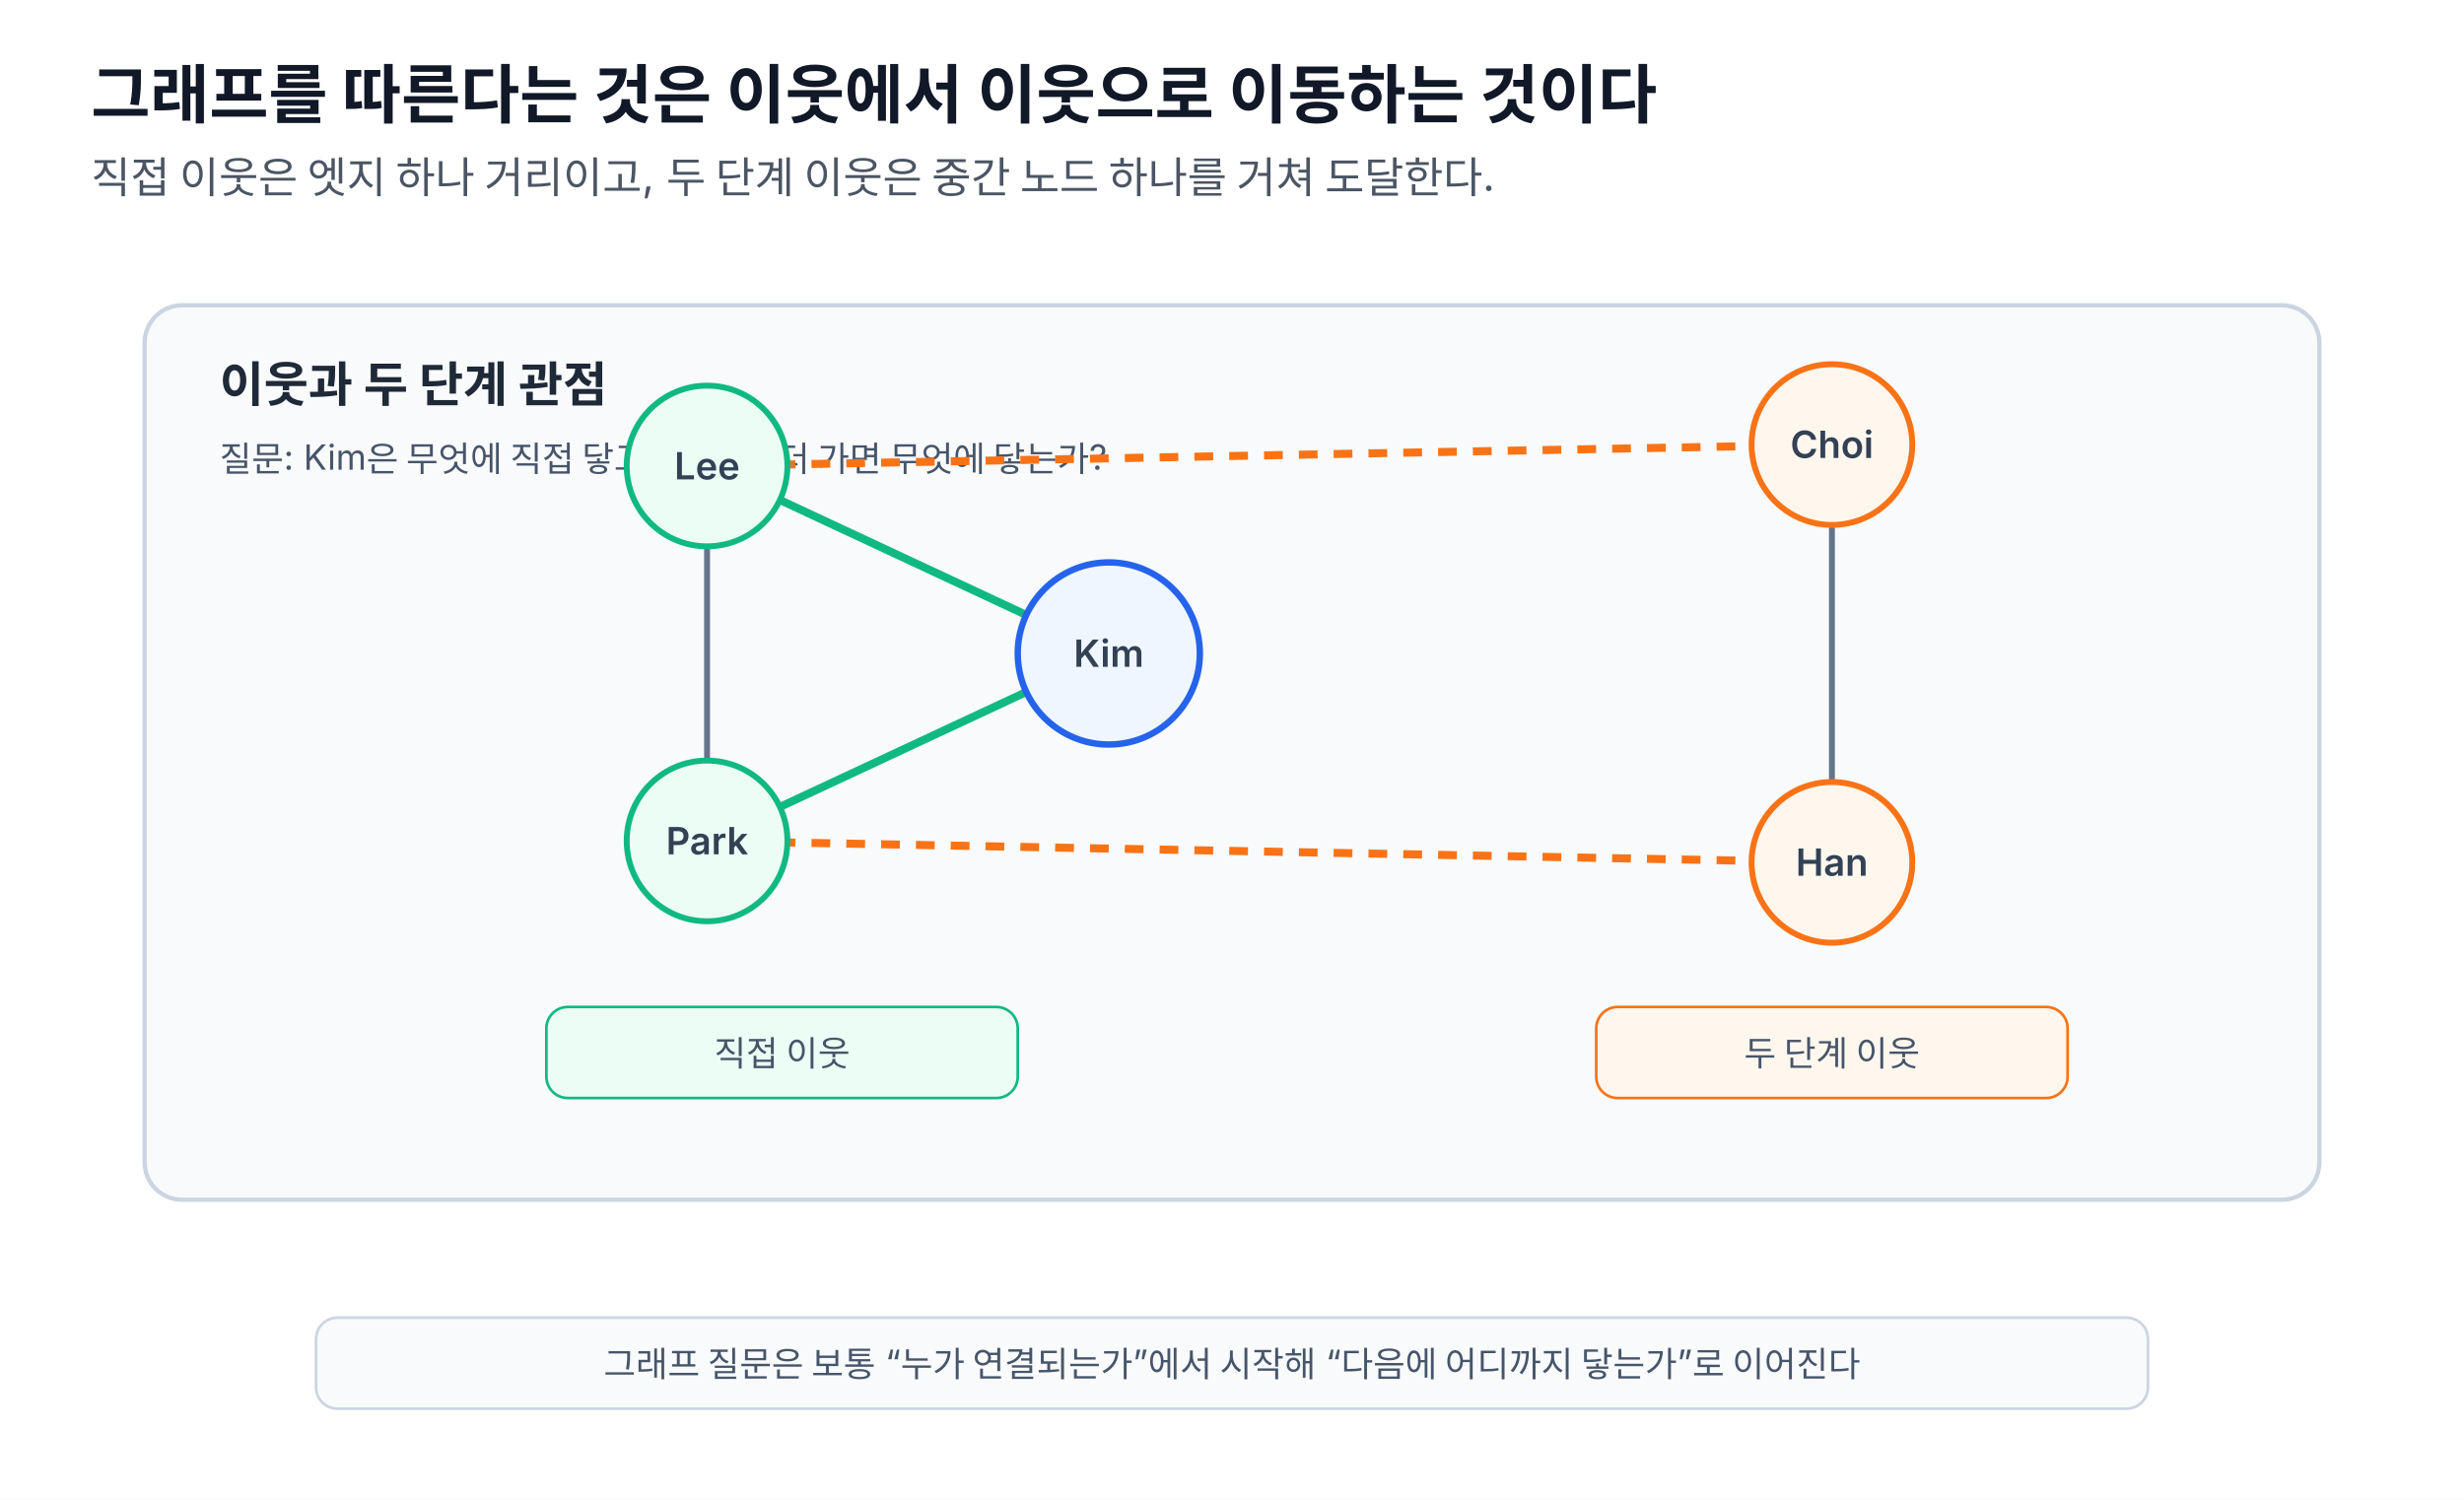
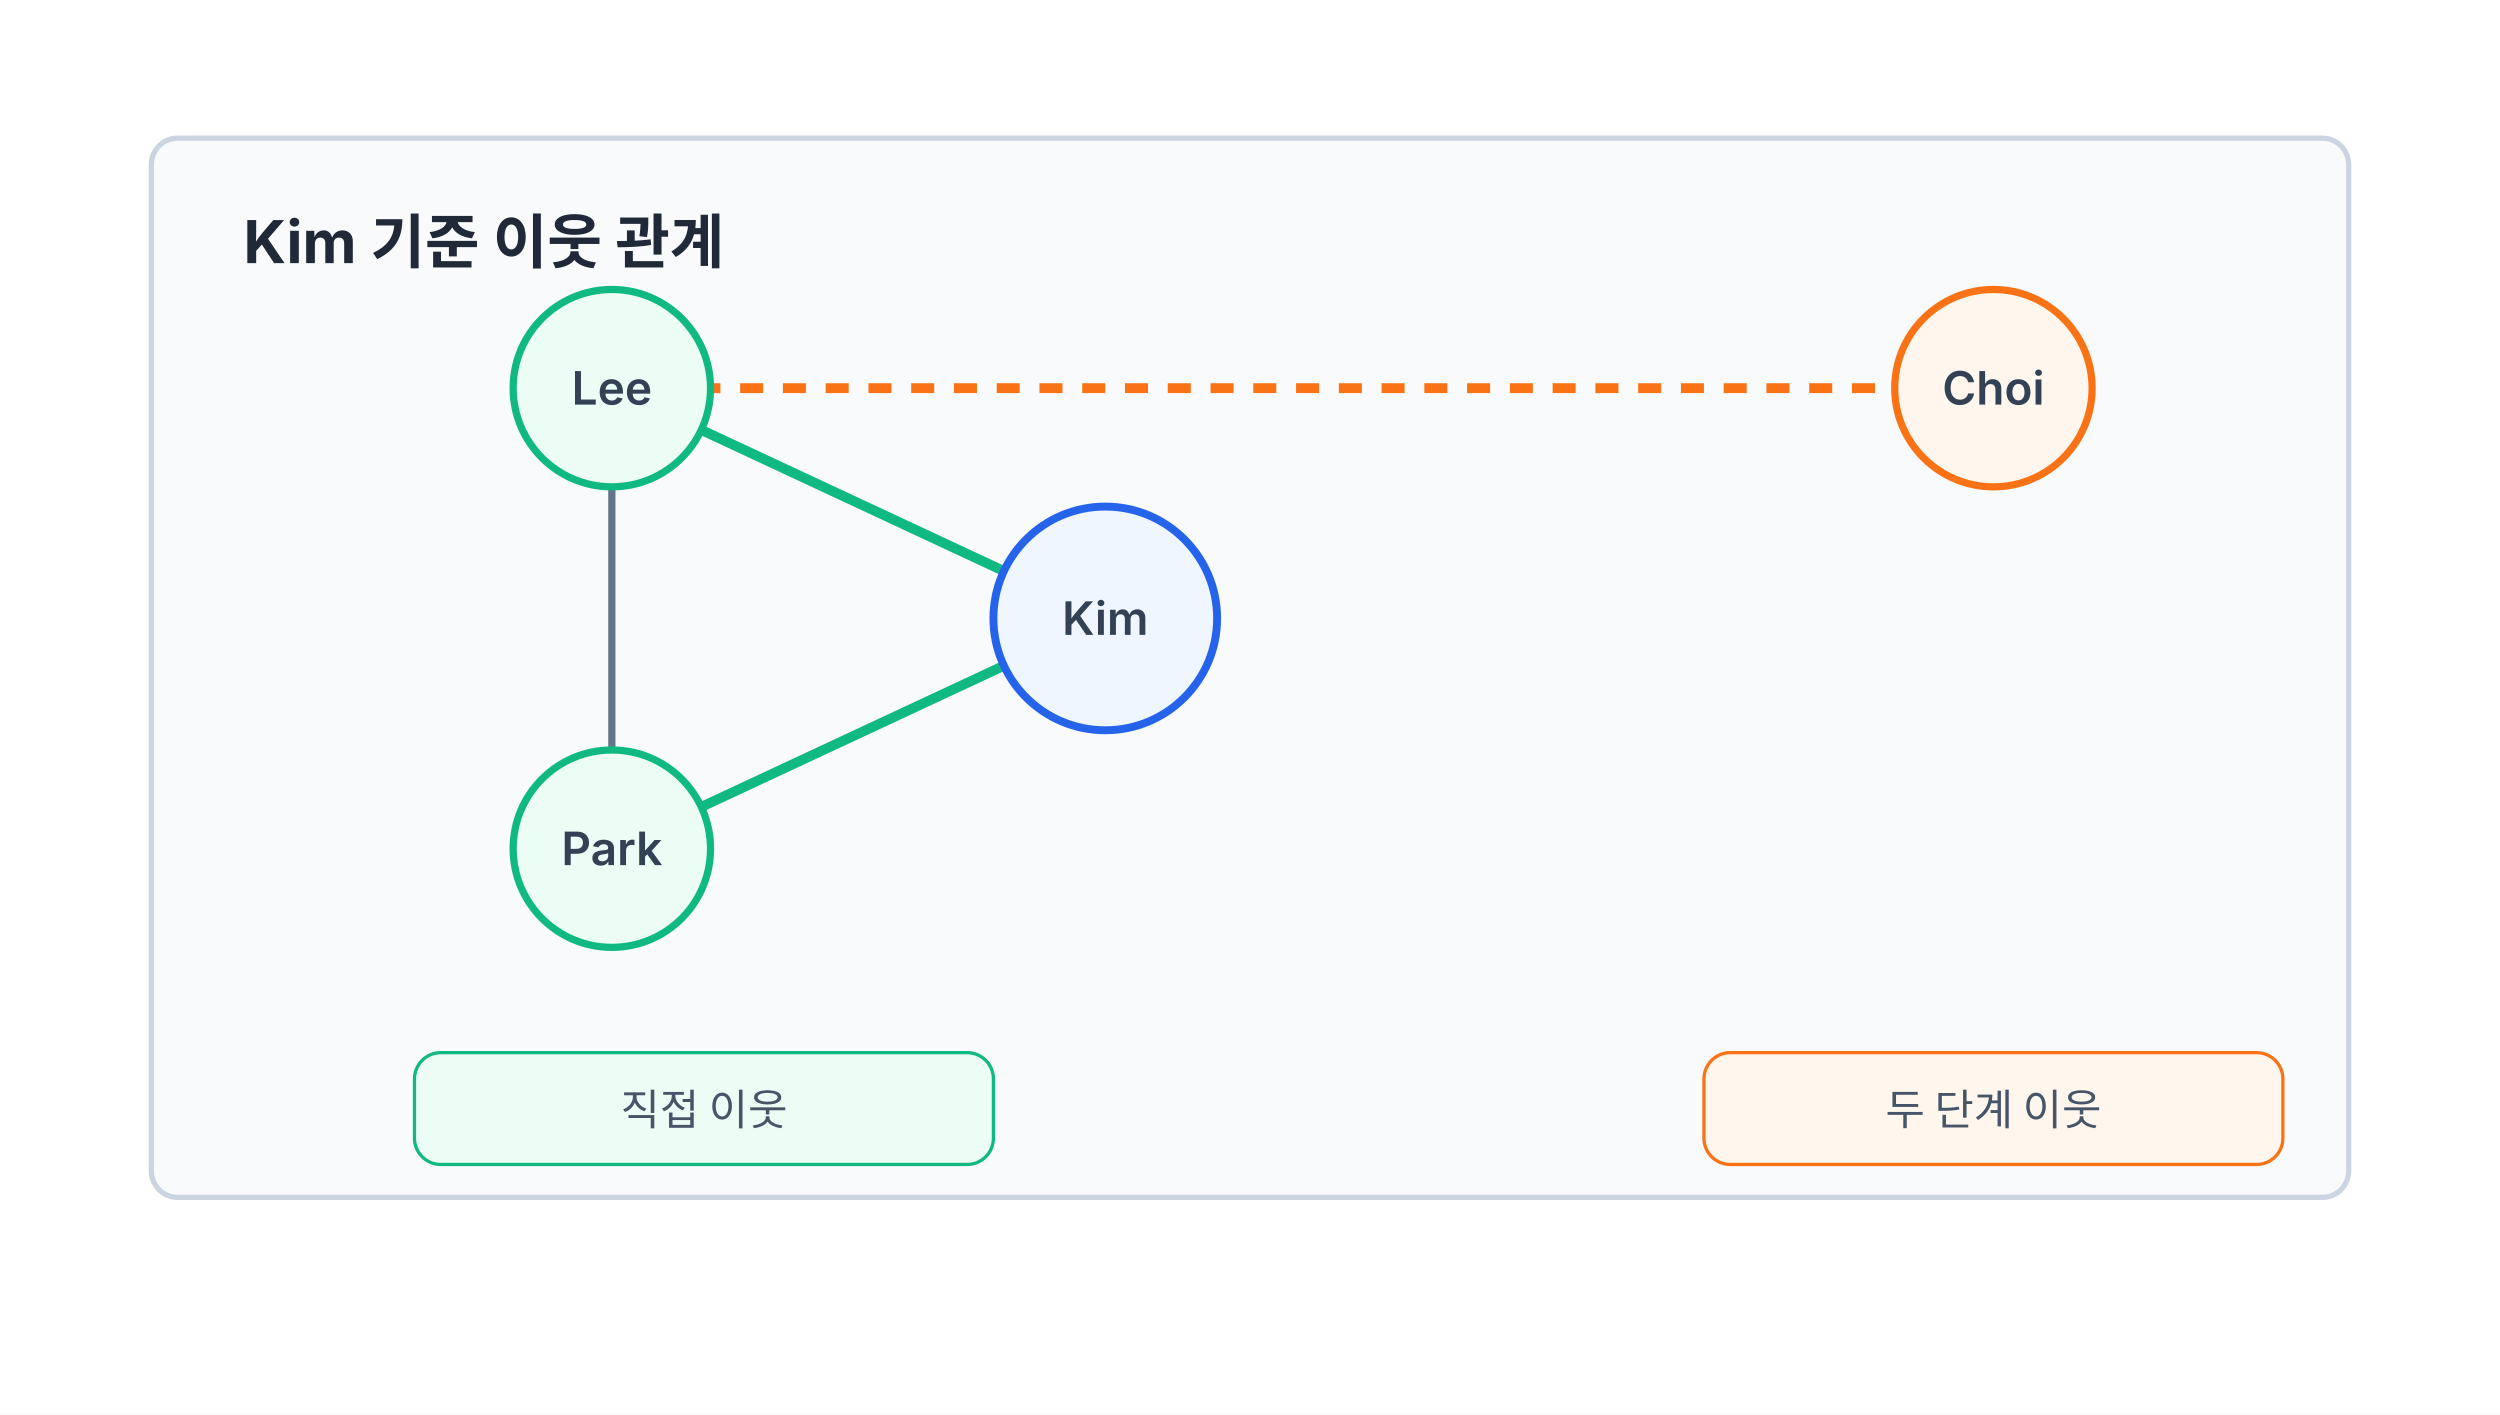
- <svg xmlns="http://www.w3.org/2000/svg" viewBox="0 0 920 560" role="img" aria-labelledby="title desc">
+ <svg xmlns="http://www.w3.org/2000/svg" viewBox="0 0 760 430" role="img" aria-labelledby="title desc">
  <defs>
    <style>
-       .title { font: 700 24px system-ui, -apple-system, BlinkMacSystemFont, "Segoe UI", sans-serif; fill: #111827; }
-       .subtitle { font: 400 16px system-ui, -apple-system, BlinkMacSystemFont, "Segoe UI", sans-serif; fill: #4b5563; }
      .panel-title { font: 700 18px system-ui, -apple-system, BlinkMacSystemFont, "Segoe UI", sans-serif; fill: #1f2937; }
      .label { font: 600 14px system-ui, -apple-system, BlinkMacSystemFont, "Segoe UI", sans-serif; fill: #334155; }
      .small { font: 400 13px system-ui, -apple-system, BlinkMacSystemFont, "Segoe UI", sans-serif; fill: #475569; }
      .box { fill: #f8fafc; stroke: #cbd5e1; stroke-width: 1.6; }
-       .node { fill: #ffffff; stroke: #64748b; stroke-width: 2; }
      .start { fill: #eff6ff; stroke: #2563eb; stroke-width: 2.4; }
      .direct { fill: #ecfdf5; stroke: #10b981; stroke-width: 2.2; }
      .hop { fill: #fff7ed; stroke: #f97316; stroke-width: 2.2; }
      .edge { stroke: #64748b; stroke-width: 2.2; fill: none; }
      .edge-direct { stroke: #10b981; stroke-width: 3; fill: none; }
      .edge-hop { stroke: #f97316; stroke-width: 3; fill: none; stroke-dasharray: 7 6; }
    </style>
  </defs>
-   <rect width="920" height="560" fill="#ffffff" />
-   <text x="34" y="44" class="title">그래프를 따른다는 것은 이웃에서 이웃으로 이동하는 것이다</text>
-   <text x="34" y="72" class="subtitle">직접 이웃은 엣지 하나 거리이고, 두 단계 이웃은 중간 노드 하나를 거쳐 도달한다.</text>
-   <rect x="54" y="114" width="812" height="334" rx="14" class="box" />
-   <text x="82" y="150" class="panel-title">이웃과 두 단계 관점</text>
-   <text x="82" y="176" class="small">질문: Kim은 무엇에 직접 닿고, 한 단계 더 가면 무엇에 닿는가?</text>
-   <g transform="translate(164 244)">
+   <rect width="760" height="430" fill="#ffffff" />
+   <rect x="46" y="42" width="668" height="322" rx="8" class="box" />
+   <text x="74" y="80" class="panel-title">Kim 기준 이웃 관계</text>
+   <g transform="translate(86 188)">
    <line x1="250" y1="0" x2="100" y2="-70" class="edge-direct" />
    <line x1="250" y1="0" x2="100" y2="70" class="edge-direct" />
-     <line x1="100" y1="-70" x2="520" y2="-78" class="edge-hop" />
-     <line x1="100" y1="70" x2="520" y2="78" class="edge-hop" />
+     <line x1="100" y1="-70" x2="520" y2="-70" class="edge-hop" />
    <line x1="100" y1="-70" x2="100" y2="70" class="edge" />
-     <line x1="520" y1="-78" x2="520" y2="78" class="edge" />
    <circle cx="250" cy="0" r="34" class="start" />
    <circle cx="100" cy="-70" r="30" class="direct" />
    <circle cx="100" cy="70" r="30" class="direct" />
-     <circle cx="520" cy="-78" r="30" class="hop" />
-     <circle cx="520" cy="78" r="30" class="hop" />
+     <circle cx="520" cy="-70" r="30" class="hop" />
    <text x="250" y="5" text-anchor="middle" class="label">Kim</text>
    <text x="100" y="-65" text-anchor="middle" class="label">Lee</text>
    <text x="100" y="75" text-anchor="middle" class="label">Park</text>
-     <text x="520" y="-73" text-anchor="middle" class="label">Choi</text>
-     <text x="520" y="83" text-anchor="middle" class="label">Han</text>
+     <text x="520" y="-65" text-anchor="middle" class="label">Choi</text>
    <rect x="40" y="132" width="176" height="34" rx="8" fill="#ecfdf5" stroke="#10b981" />
    <text x="128" y="154" text-anchor="middle" class="small">직접 이웃</text>
    <rect x="432" y="132" width="176" height="34" rx="8" fill="#fff7ed" stroke="#f97316" />
    <text x="520" y="154" text-anchor="middle" class="small">두 단계 이웃</text>
  </g>
-   <rect x="118" y="492" width="684" height="34" rx="8" fill="#f8fafc" stroke="#cbd5e1" />
-   <text x="460" y="514" text-anchor="middle" class="small">그래프 질문은 보통 “누가 연결되는가”에서 시작해 “다음에 어디까지 닿는가”로 이어진다</text>
</svg>
